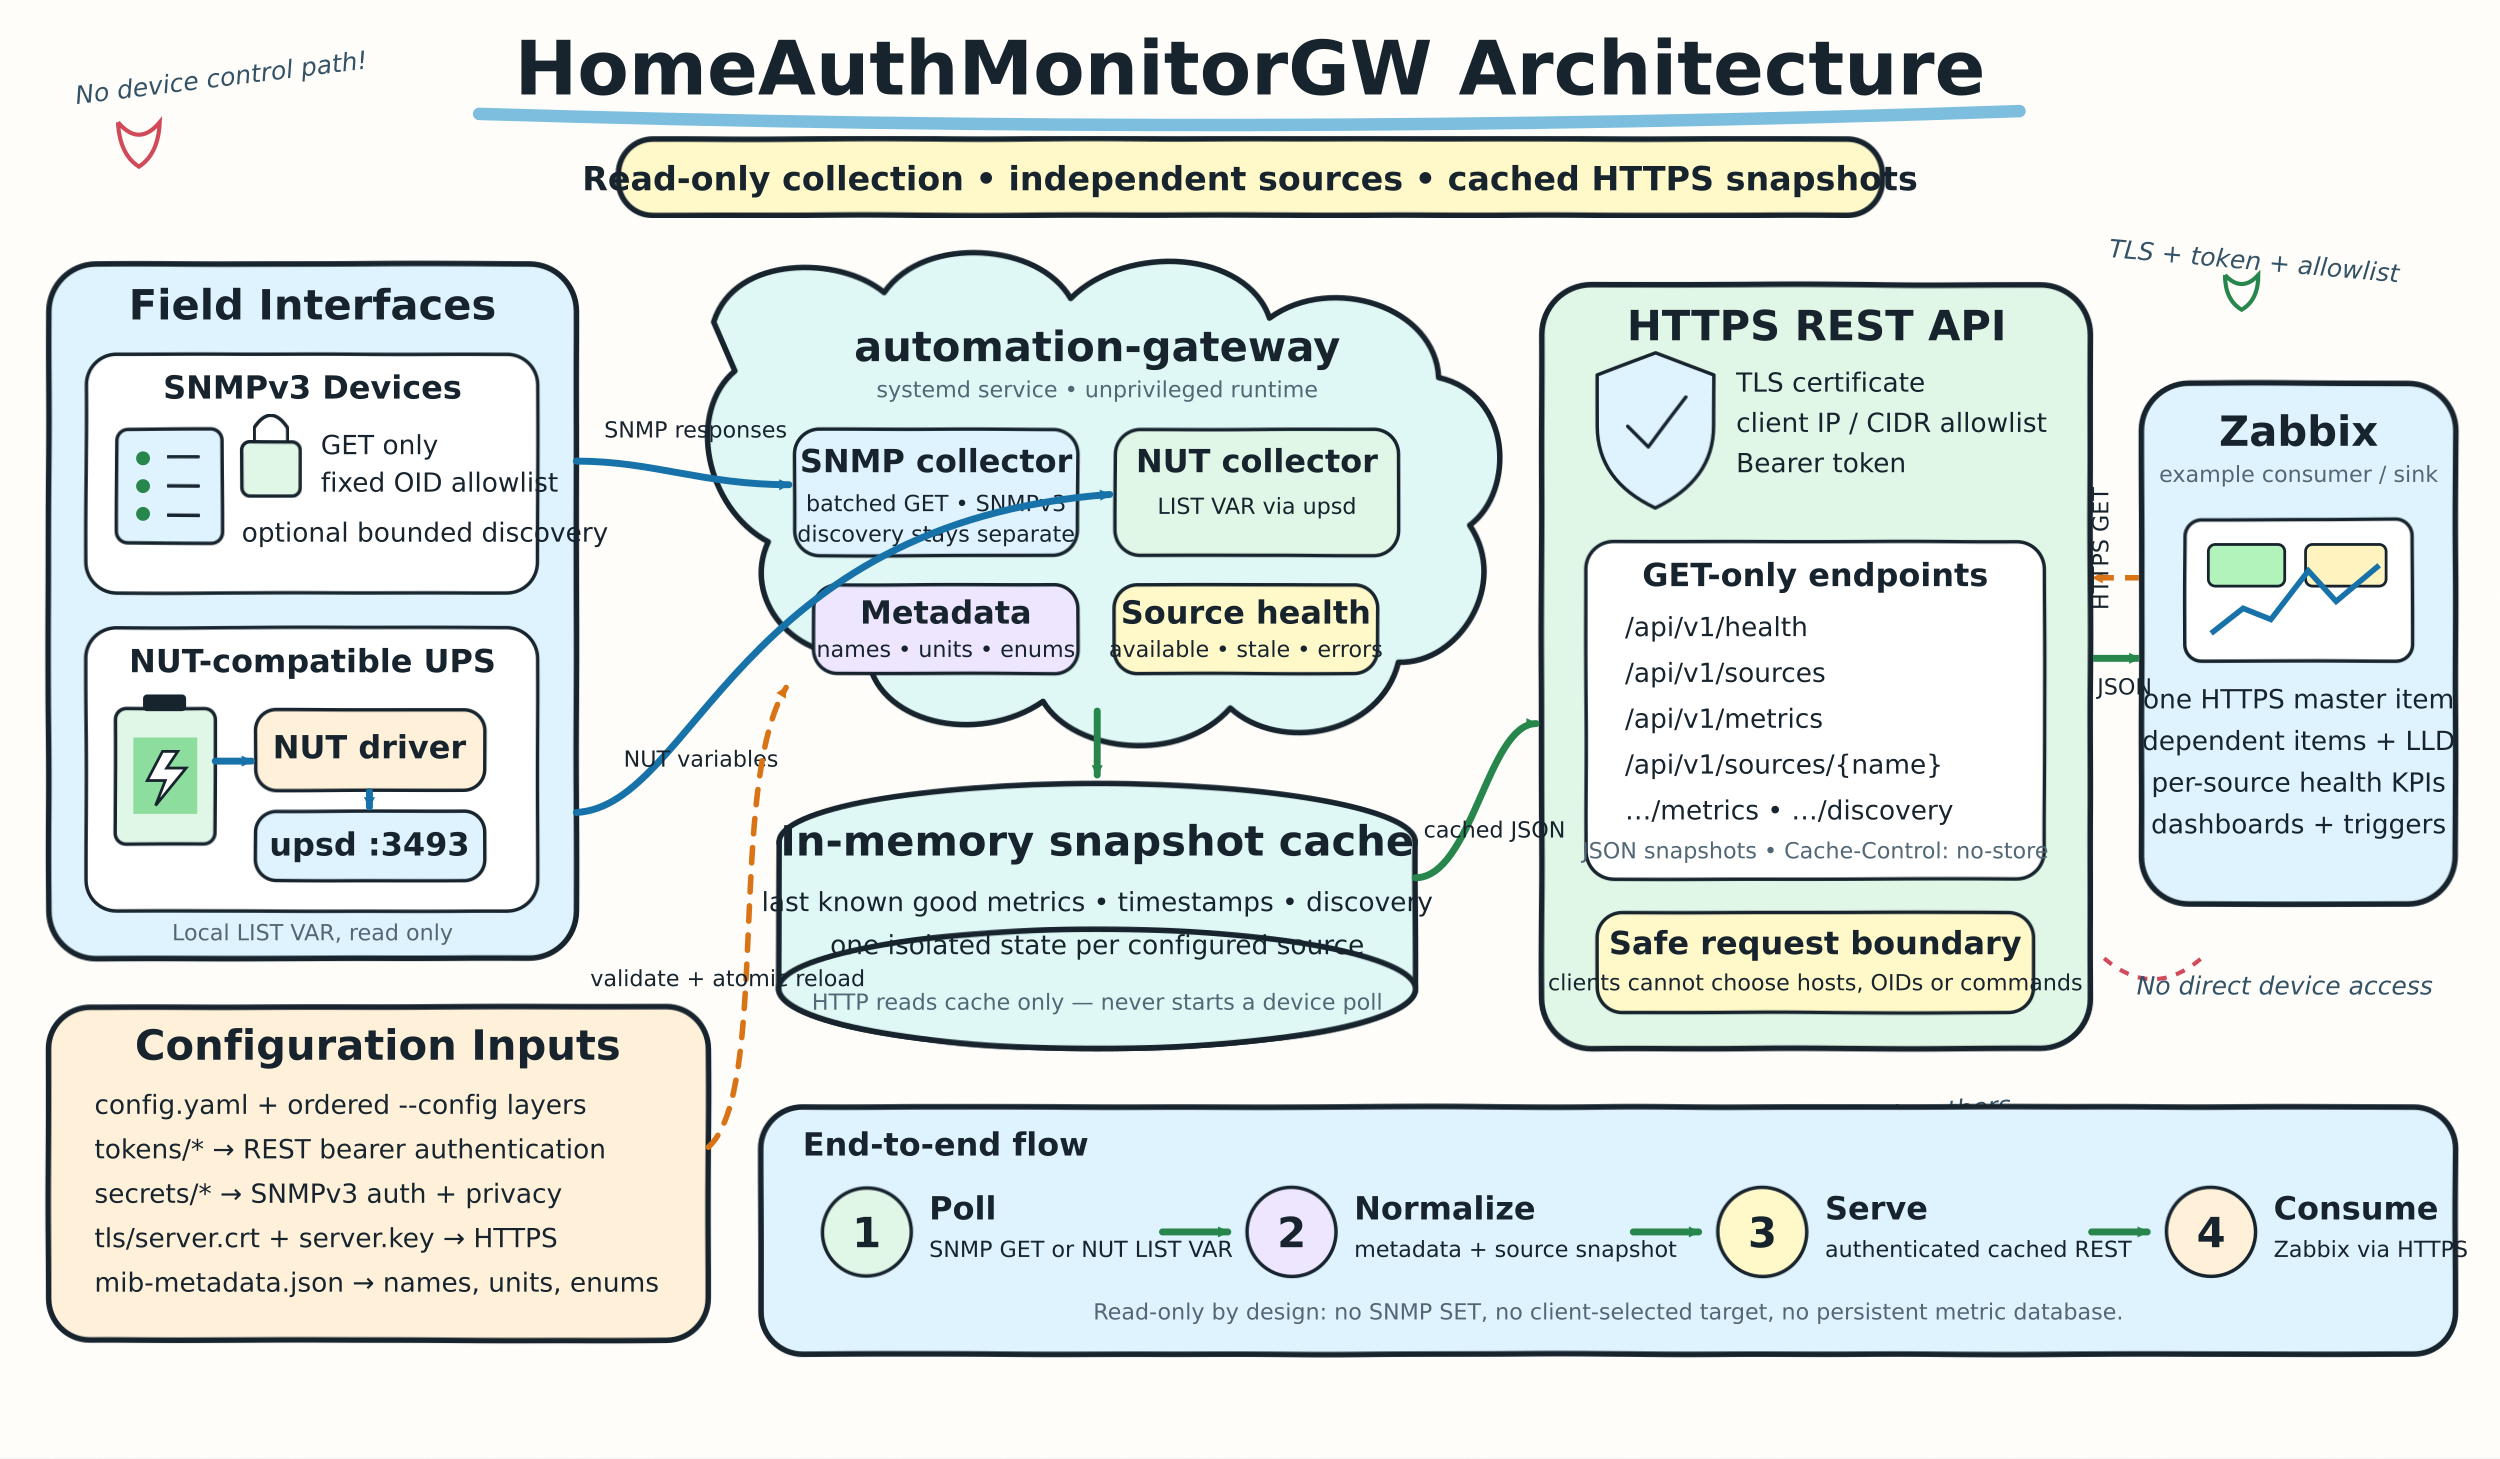
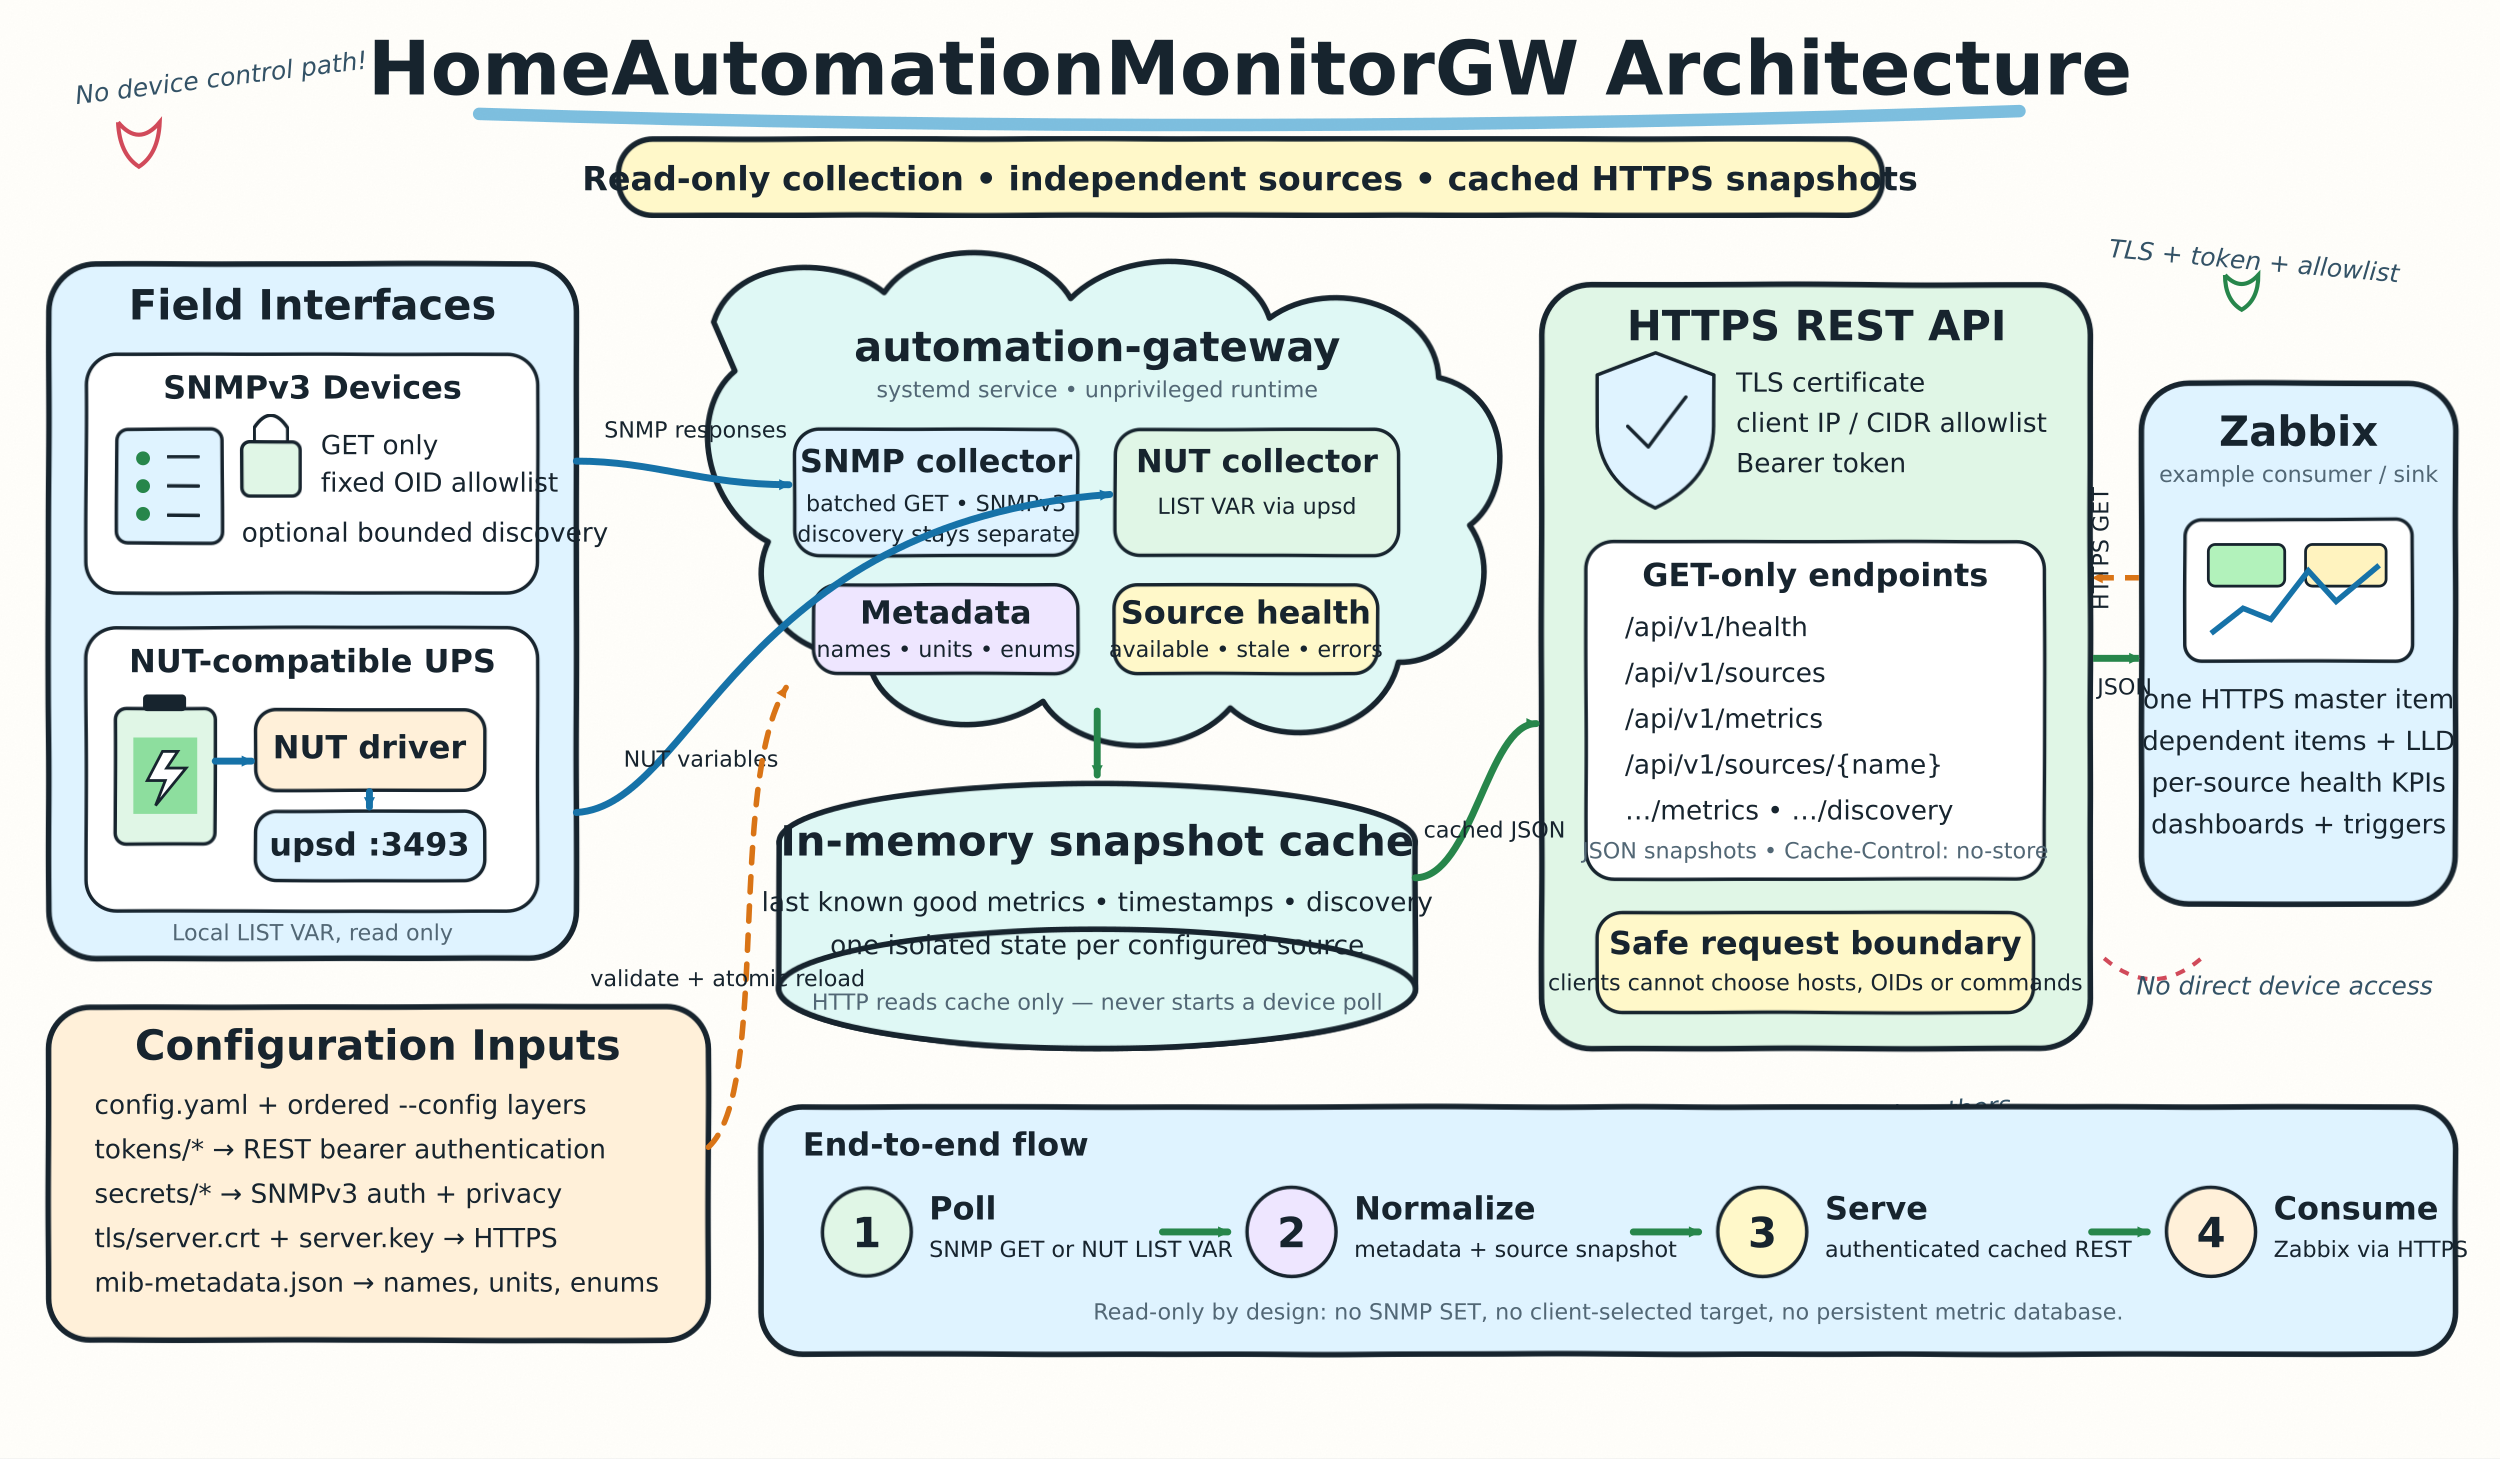
<svg xmlns="http://www.w3.org/2000/svg" width="1800" height="1050" viewBox="0 0 1800 1050" role="img" aria-labelledby="title desc">
  <defs>
    <filter id="paper" x="-5%" y="-5%" width="110%" height="110%">
      <feTurbulence type="fractalNoise" baseFrequency="0.8" numOctaves="2" seed="7" result="noise" />
      <feColorMatrix in="noise" type="saturate" values="0" result="gray" />
      <feComponentTransfer in="gray">
        <feFuncA type="table" tableValues="0 0.035" />
      </feComponentTransfer>
      <feBlend in="SourceGraphic" mode="multiply" />
    </filter>
    <filter id="rough" x="-3%" y="-3%" width="106%" height="106%">
      <feTurbulence type="fractalNoise" baseFrequency="0.012" numOctaves="1" seed="12" result="noise" />
      <feDisplacementMap in="SourceGraphic" in2="noise" scale="1.4" />
    </filter>
    <marker id="arrowBlue" markerUnits="userSpaceOnUse" markerWidth="8" markerHeight="8" refX="7" refY="4" orient="auto">
      <path d="M0,0 L8,4 L0,8 z" fill="#1672a8" />
    </marker>
    <marker id="arrowGreen" markerUnits="userSpaceOnUse" markerWidth="8" markerHeight="8" refX="7" refY="4" orient="auto">
      <path d="M0,0 L8,4 L0,8 z" fill="#27864b" />
    </marker>
    <marker id="arrowOrange" markerUnits="userSpaceOnUse" markerWidth="8" markerHeight="8" refX="7" refY="4" orient="auto">
      <path d="M0,0 L8,4 L0,8 z" fill="#d97416" />
    </marker>
    <style>
      .ink{stroke:#17242e;stroke-width:4;stroke-linecap:round;stroke-linejoin:round;filter:url(#rough)}
      .thin{stroke-width:2.5}.box{fill:#fff;}.blue{fill:#dff3ff}.green{fill:#e0f6e6}.orange{fill:#fff0d9}.yellow{fill:#fff8c9}.pink{fill:#ffe6e1}.purple{fill:#eee6ff}.teal{fill:#dff8f5}
      text{font-family:"DejaVu Sans",sans-serif;fill:#17242e}
      .title{font-size:54px;font-weight:700}.subtitle{font-size:24px;font-weight:700}.h1{font-size:30px;font-weight:700}.h2{font-size:23px;font-weight:700}.body{font-size:19px}.small{font-size:16px}.tiny{font-size:14px}.note{font-size:18px;font-style:italic;fill:#335266}
      .blueLine{fill:none;stroke:#1672a8;stroke-width:5;stroke-linecap:round;stroke-linejoin:round;marker-end:url(#arrowBlue)}
      .greenLine{fill:none;stroke:#27864b;stroke-width:5;stroke-linecap:round;stroke-linejoin:round;marker-end:url(#arrowGreen)}
      .orangeLine{fill:none;stroke:#d97416;stroke-width:4;stroke-dasharray:11 10;stroke-linecap:round;stroke-linejoin:round;marker-end:url(#arrowOrange)}
      .dash{stroke-dasharray:10 9}.center{text-anchor:middle}.white{fill:#fff}.muted{fill:#526775}
    </style>
  </defs>
  <rect width="1800" height="1050" fill="#fffefa" filter="url(#paper)" />
-   <text class="title center" x="900" y="68">HomeAuthMonitorGW Architecture</text>
+   <text class="title center" x="900" y="68">HomeAutomationMonitorGW Architecture</text>
  <path d="M345 82 Q900 99 1454 80" fill="none" stroke="#51a9d6" stroke-width="9" stroke-linecap="round" opacity=".75" />
  <rect class="ink yellow" x="445" y="100" width="910" height="55" rx="25" />
  <text class="subtitle center" x="900" y="137" textLength="820" lengthAdjust="spacingAndGlyphs">Read-only collection • independent sources • cached HTTPS snapshots</text>
  <text class="note" x="55" y="75" transform="rotate(-7 55 75)">No device control path!</text>
  <path d="M85 88 q15 18 30 0 q-1 23 -15 32 q-14-9-15-32" fill="none" stroke="#d14a5a" stroke-width="3" />
  <rect class="ink blue" x="35" y="190" width="380" height="500" rx="34" />
  <text class="h1 center" x="225" y="230">Field Interfaces</text>
  <rect class="ink box thin" x="62" y="255" width="325" height="172" rx="22" />
  <text class="h2 center" x="225" y="287">SNMPv3 Devices</text>
  <rect class="ink blue thin" x="84" y="309" width="76" height="82" rx="8" />
  <circle cx="103" cy="330" r="5" fill="#27864b" />
  <circle cx="103" cy="350" r="5" fill="#27864b" />
  <circle cx="103" cy="370" r="5" fill="#27864b" />
  <path class="ink thin" d="M121 329 h22 M121 350 h22 M121 371 h22" fill="none" />
  <rect class="ink green thin" x="174" y="318" width="42" height="39" rx="6" />
  <path class="ink thin" d="M183 318 v-10 q12-18 24 0 v10" fill="none" />
  <text class="body" x="231" y="327">GET only</text>
  <text class="body" x="231" y="354">fixed OID allowlist</text>
  <text class="body" x="174" y="390">optional bounded discovery</text>
  <rect class="ink box thin" x="62" y="452" width="325" height="204" rx="22" />
  <text class="h2 center" x="225" y="484">NUT-compatible UPS</text>
  <rect class="ink green thin" x="83" y="510" width="72" height="98" rx="8" />
  <rect x="103" y="500" width="31" height="12" rx="3" fill="#17242e" />
  <path d="M96 586 h46 v-55 h-46z" fill="#8dde9e" />
  <path d="M117 541 l-11 21 h13 l-7 18 22-27 h-14 l8-12z" fill="#fff" stroke="#17242e" stroke-width="2" />
  <rect class="ink orange thin" x="184" y="511" width="165" height="58" rx="15" />
  <text class="h2 center" x="266" y="546">NUT driver</text>
  <path class="blueLine" d="M155 548 L181 548" />
  <rect class="ink blue thin" x="184" y="584" width="165" height="50" rx="15" />
  <text class="h2 center" x="266" y="616">upsd :3493</text>
  <path class="blueLine" d="M266 570 L266 581" />
  <text class="small center muted" x="225" y="677">Local LIST VAR, read only</text>
  <path class="ink teal" d="M514 232 C530 183 604 184 637 211 C667 168 748 175 771 215 C812 174 898 181 914 229 C960 196 1034 222 1036 272 C1089 284 1091 353 1058 378 C1087 421 1051 478 1007 477 C994 529 921 542 886 510 C850 550 773 542 751 505 C705 538 628 520 625 471 C572 479 534 431 553 390 C508 366 494 296 529 267 Z" />
  <text class="h1 center" x="790" y="260">automation-gateway</text>
  <text class="small center muted" x="790" y="286">systemd service • unprivileged runtime</text>
  <rect class="ink blue thin" x="572" y="309" width="204" height="91" rx="18" />
  <text class="h2 center" x="674" y="340">SNMP collector</text>
  <text class="small center" x="674" y="368">batched GET • SNMPv3</text>
  <text class="small center" x="674" y="390">discovery stays separate</text>
  <rect class="ink green thin" x="803" y="309" width="204" height="91" rx="18" />
  <text class="h2 center" x="905" y="340">NUT collector</text>
  <text class="small center" x="905" y="370">LIST VAR via upsd</text>
  <rect class="ink purple thin" x="586" y="421" width="190" height="64" rx="17" />
  <text class="h2 center" x="681" y="449">Metadata</text>
  <text class="small center" x="681" y="473">names • units • enums</text>
  <rect class="ink yellow thin" x="802" y="421" width="190" height="64" rx="17" />
  <text class="h2 center" x="897" y="449">Source health</text>
  <text class="small center" x="897" y="473">available • stale • errors</text>
  <path class="blueLine" d="M415 332 C470 332 506 349 568 349" />
  <text class="small" x="435" y="315" fill="#1672a8">SNMP responses</text>
  <path class="blueLine" d="M415 585 C500 580 530 376 799 356" />
  <text class="small" x="449" y="552" fill="#1672a8">NUT variables</text>
  <g>
    <ellipse class="ink teal" cx="790" cy="606" rx="229" ry="42" />
    <path class="ink teal" d="M561 606 v106 c0 24 103 43 229 43 s229-19 229-43V606" />
    <ellipse class="ink teal" cx="790" cy="712" rx="229" ry="43" />
    <text class="h1 center" x="790" y="616" textLength="370" lengthAdjust="spacingAndGlyphs">In-memory snapshot cache</text>
    <text class="body center" x="790" y="656" textLength="390" lengthAdjust="spacingAndGlyphs">last known good metrics • timestamps • discovery</text>
    <text class="body center" x="790" y="687" textLength="345" lengthAdjust="spacingAndGlyphs">one isolated state per configured source</text>
    <text class="small center muted" x="790" y="727" textLength="385" lengthAdjust="spacingAndGlyphs">HTTP reads cache only — never starts a device poll</text>
  </g>
  <path class="greenLine" d="M790 512 L790 558" />
  <rect class="ink orange" x="35" y="725" width="475" height="240" rx="30" />
  <text class="h1 center" x="272" y="763">Configuration Inputs</text>
  <text class="body" x="68" y="802">config.yaml + ordered --config layers</text>
  <text class="body" x="68" y="834">tokens/* → REST bearer authentication</text>
  <text class="body" x="68" y="866">secrets/* → SNMPv3 auth + privacy</text>
  <text class="body" x="68" y="898">tls/server.crt + server.key → HTTPS</text>
  <text class="body" x="68" y="930">mib-metadata.json → names, units, enums</text>
  <path class="orangeLine" d="M510 826 C555 785 523 565 566 495" />
  <text class="small" x="425" y="710" fill="#d97416">validate + atomic reload</text>
  <rect class="ink green" x="1110" y="205" width="395" height="550" rx="36" />
  <text class="h1 center" x="1308" y="245">HTTPS REST API</text>
  <path class="ink blue thin" d="M1150 270 l42-16 42 16 v37 q0 39-42 59 q-42-20-42-59z" />
  <path class="ink thin" d="M1172 307 l15 15 27-36" fill="none" stroke="#27864b" stroke-width="6" />
  <text class="body" x="1250" y="282">TLS certificate</text>
  <text class="body" x="1250" y="311">client IP / CIDR allowlist</text>
  <text class="body" x="1250" y="340">Bearer token</text>
  <rect class="ink box thin" x="1142" y="390" width="330" height="243" rx="20" />
  <text class="h2 center" x="1307" y="422">GET-only endpoints</text>
  <text class="body" x="1170" y="458">/api/v1/health</text>
  <text class="body" x="1170" y="491">/api/v1/sources</text>
  <text class="body" x="1170" y="524">/api/v1/metrics</text>
  <text class="body" x="1170" y="557">/api/v1/sources/{name}</text>
  <text class="body" x="1170" y="590">…/metrics   •   …/discovery</text>
  <text class="small center muted" x="1307" y="618">JSON snapshots • Cache-Control: no-store</text>
  <rect class="ink yellow thin" x="1150" y="657" width="314" height="72" rx="18" />
  <text class="h2 center" x="1307" y="687">Safe request boundary</text>
  <text class="small center" x="1307" y="713">clients cannot choose hosts, OIDs or commands</text>
  <path class="greenLine" d="M1019 632 C1060 632 1071 521 1106 521" />
  <text class="small" x="1025" y="603" fill="#27864b">cached JSON</text>
  <rect class="ink blue" x="1542" y="276" width="226" height="375" rx="34" />
  <text class="h1 center" x="1655" y="321">Zabbix</text>
  <text class="small center muted" x="1655" y="347">example consumer / sink</text>
  <rect class="ink box thin" x="1573" y="374" width="164" height="102" rx="12" />
  <rect x="1590" y="392" width="55" height="30" rx="5" fill="#b2f2bb" stroke="#17242e" stroke-width="2" />
  <rect x="1660" y="392" width="58" height="30" rx="5" fill="#fff3bf" stroke="#17242e" stroke-width="2" />
  <path d="M1592 456 l23-18 20 8 27-35 20 22 31-26" fill="none" stroke="#1672a8" stroke-width="4" />
  <text class="body center" x="1655" y="510">one HTTPS master item</text>
  <text class="body center" x="1655" y="540">dependent items + LLD</text>
  <text class="body center" x="1655" y="570">per-source health KPIs</text>
  <text class="body center" x="1655" y="600">dashboards + triggers</text>
  <path d="M1540 416 C1519 416 1514 416 1507 416" fill="none" stroke="#d97416" stroke-width="4" stroke-dasharray="10 8" marker-end="url(#arrowOrange)" />
  <text class="small center" x="1518" y="395" fill="#d97416" transform="rotate(-90 1518 395)">HTTPS GET</text>
  <path d="M1507 474 C1519 474 1528 474 1540 474" fill="none" stroke="#27864b" stroke-width="5" marker-end="url(#arrowGreen)" />
  <text class="small" x="1510" y="500" fill="#27864b">JSON</text>
  <path d="M1515 690 q35 30 70 0" fill="none" stroke="#d14a5a" stroke-width="3" stroke-dasharray="7 7" />
  <text class="note center" x="1645" y="716">No direct device access</text>
  <text class="note" x="1518" y="185" transform="rotate(5 1518 185)">TLS + token + allowlist</text>
  <path d="M1602 198 q12 13 24 0 q0 18-12 25 q-12-7-12-25" fill="none" stroke="#27864b" stroke-width="3" />
  <text class="note" x="1065" y="835" transform="rotate(-5 1065 835)">One failed source does not stop the others.</text>
  <rect class="ink blue" x="548" y="797" width="1220" height="178" rx="30" />
  <text class="h2" x="578" y="832">End-to-end flow</text>
  <g>
    <circle class="ink green thin" cx="624" cy="887" r="32" />
    <text class="h1 center" x="624" y="898">1</text>
    <text class="h2" x="669" y="878">Poll</text>
    <text class="small" x="669" y="905">SNMP GET or NUT LIST VAR</text>
    <path class="greenLine" d="M837 887 L884 887" />
    <circle class="ink purple thin" cx="930" cy="887" r="32" />
    <text class="h1 center" x="930" y="898">2</text>
    <text class="h2" x="975" y="878">Normalize</text>
    <text class="small" x="975" y="905">metadata + source snapshot</text>
    <path class="greenLine" d="M1176 887 L1223 887" />
    <circle class="ink yellow thin" cx="1269" cy="887" r="32" />
    <text class="h1 center" x="1269" y="898">3</text>
    <text class="h2" x="1314" y="878">Serve</text>
    <text class="small" x="1314" y="905">authenticated cached REST</text>
    <path class="greenLine" d="M1506 887 L1546 887" />
    <circle class="ink orange thin" cx="1592" cy="887" r="32" />
    <text class="h1 center" x="1592" y="898">4</text>
    <text class="h2" x="1637" y="878">Consume</text>
    <text class="small" x="1637" y="905">Zabbix via HTTPS</text>
  </g>
  <text class="small center muted" x="1158" y="950">Read-only by design: no SNMP SET, no client-selected target, no persistent metric database.</text>
</svg>
